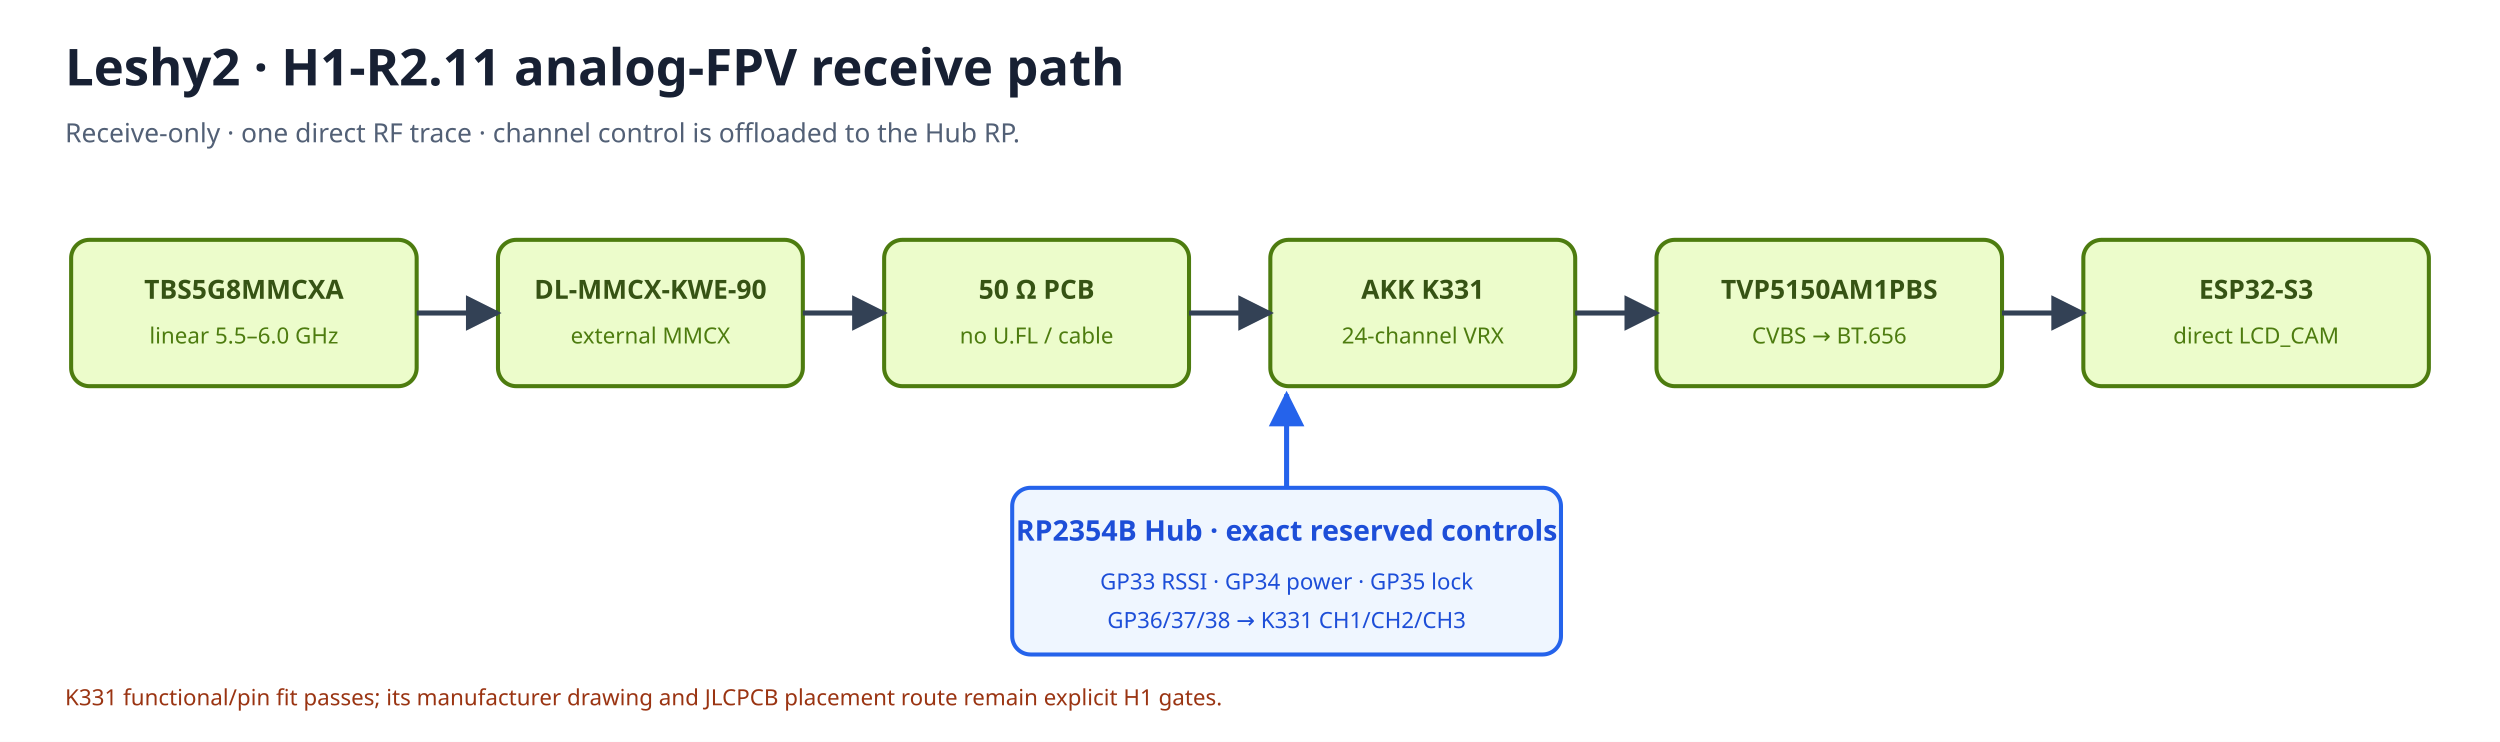
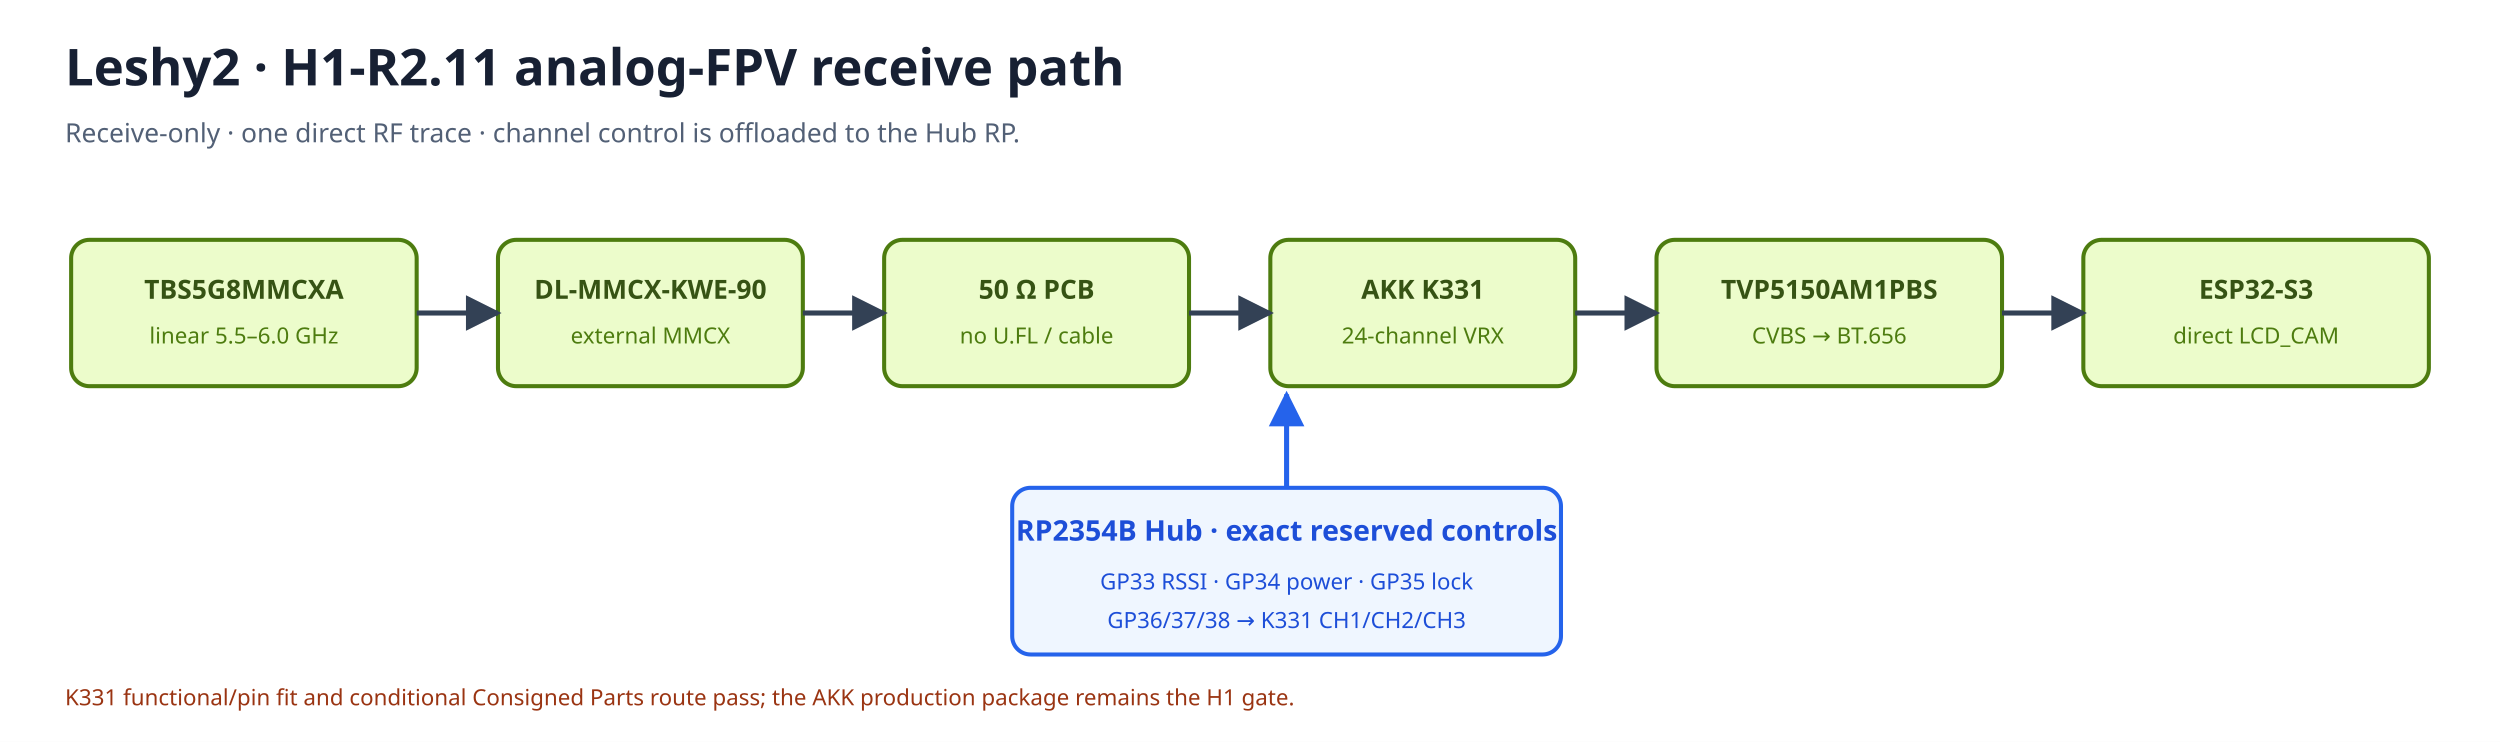
<svg xmlns="http://www.w3.org/2000/svg" width="1230" height="365" viewBox="0 0 1230 365">
  <rect width="1230" height="365" fill="#ffffff" />
  <defs>
    <marker id="arrow" viewBox="0 0 10 10" refX="9" refY="5" markerWidth="7" markerHeight="7" orient="auto-start-reverse">
      <path d="M 0 0 L 10 5 L 0 10 z" fill="#334155" />
    </marker>
    <marker id="arrowBlue" viewBox="0 0 10 10" refX="9" refY="5" markerWidth="7" markerHeight="7" orient="auto-start-reverse">
      <path d="M 0 0 L 10 5 L 0 10 z" fill="#2563eb" />
    </marker>
  </defs>
  <text x="32" y="42" font-family="sans-serif" font-size="25" font-weight="700" fill="#172033">Leshy2 · H1-R2.11 analog-FPV receive path</text>
  <text x="32" y="70" font-family="sans-serif" font-size="13" fill="#526076">Receive-only · one direct RF trace · channel control is offloaded to the Hub RP.</text>
  <rect x="35" y="118" width="170" height="72" rx="9" fill="#ecfccb" stroke="#4d7c0f" stroke-width="2" />
  <text x="120.0" y="147" text-anchor="middle" font-family="sans-serif" font-size="13" font-weight="700" fill="#365314">TBS5G8MMCXA</text>
  <text x="120.0" y="169" text-anchor="middle" font-family="sans-serif" font-size="11" fill="#4d7c0f">linear 5.5–6.0 GHz</text>
  <rect x="245" y="118" width="150" height="72" rx="9" fill="#ecfccb" stroke="#4d7c0f" stroke-width="2" />
  <text x="320.0" y="147" text-anchor="middle" font-family="sans-serif" font-size="13" font-weight="700" fill="#365314">DL-MMCX-KWE-90</text>
  <text x="320.0" y="169" text-anchor="middle" font-family="sans-serif" font-size="11" fill="#4d7c0f">external MMCX</text>
  <rect x="435" y="118" width="150" height="72" rx="9" fill="#ecfccb" stroke="#4d7c0f" stroke-width="2" />
  <text x="510.0" y="147" text-anchor="middle" font-family="sans-serif" font-size="13" font-weight="700" fill="#365314">50 Ω PCB</text>
  <text x="510.0" y="169" text-anchor="middle" font-family="sans-serif" font-size="11" fill="#4d7c0f">no U.FL / cable</text>
  <rect x="625" y="118" width="150" height="72" rx="9" fill="#ecfccb" stroke="#4d7c0f" stroke-width="2" />
  <text x="700.0" y="147" text-anchor="middle" font-family="sans-serif" font-size="13" font-weight="700" fill="#365314">AKK K331</text>
  <text x="700.0" y="169" text-anchor="middle" font-family="sans-serif" font-size="11" fill="#4d7c0f">24-channel VRX</text>
  <rect x="815" y="118" width="170" height="72" rx="9" fill="#ecfccb" stroke="#4d7c0f" stroke-width="2" />
  <text x="900.0" y="147" text-anchor="middle" font-family="sans-serif" font-size="13" font-weight="700" fill="#365314">TVP5150AM1PBS</text>
  <text x="900.0" y="169" text-anchor="middle" font-family="sans-serif" font-size="11" fill="#4d7c0f">CVBS → BT.656</text>
  <rect x="1025" y="118" width="170" height="72" rx="9" fill="#ecfccb" stroke="#4d7c0f" stroke-width="2" />
  <text x="1110.0" y="147" text-anchor="middle" font-family="sans-serif" font-size="13" font-weight="700" fill="#365314">ESP32-S3</text>
  <text x="1110.0" y="169" text-anchor="middle" font-family="sans-serif" font-size="11" fill="#4d7c0f">direct LCD_CAM</text>
  <path d="M205 154 H245" stroke="#334155" stroke-width="2.5" marker-end="url(#arrow)" />
  <path d="M395 154 H435" stroke="#334155" stroke-width="2.5" marker-end="url(#arrow)" />
  <path d="M585 154 H625" stroke="#334155" stroke-width="2.5" marker-end="url(#arrow)" />
  <path d="M775 154 H815" stroke="#334155" stroke-width="2.5" marker-end="url(#arrow)" />
  <path d="M985 154 H1025" stroke="#334155" stroke-width="2.5" marker-end="url(#arrow)" />
  <rect x="498" y="240" width="270" height="82" rx="9" fill="#eff6ff" stroke="#2563eb" stroke-width="2" />
  <text x="633" y="266" text-anchor="middle" font-family="sans-serif" font-size="14" font-weight="700" fill="#1d4ed8">RP2354B Hub · exact reserved controls</text>
  <text x="633" y="290" text-anchor="middle" font-family="sans-serif" font-size="11" fill="#1d4ed8">GP33 RSSI · GP34 power · GP35 lock</text>
  <text x="633" y="309" text-anchor="middle" font-family="sans-serif" font-size="11" fill="#1d4ed8">GP36/37/38 → K331 CH1/CH2/CH3</text>
  <path d="M633 240 V194" stroke="#2563eb" stroke-width="2.5" marker-end="url(#arrowBlue)" />
-   <text x="32" y="347" font-family="sans-serif" font-size="11" fill="#9a3412">K331 functional/pin fit passes; its manufacturer drawing and JLCPCB placement route remain explicit H1 gates.</text>
+   <text x="32" y="347" font-family="sans-serif" font-size="11" fill="#9a3412">K331 functional/pin fit and conditional Consigned Parts route pass; the AKK production package remains the H1 gate.</text>
</svg>
